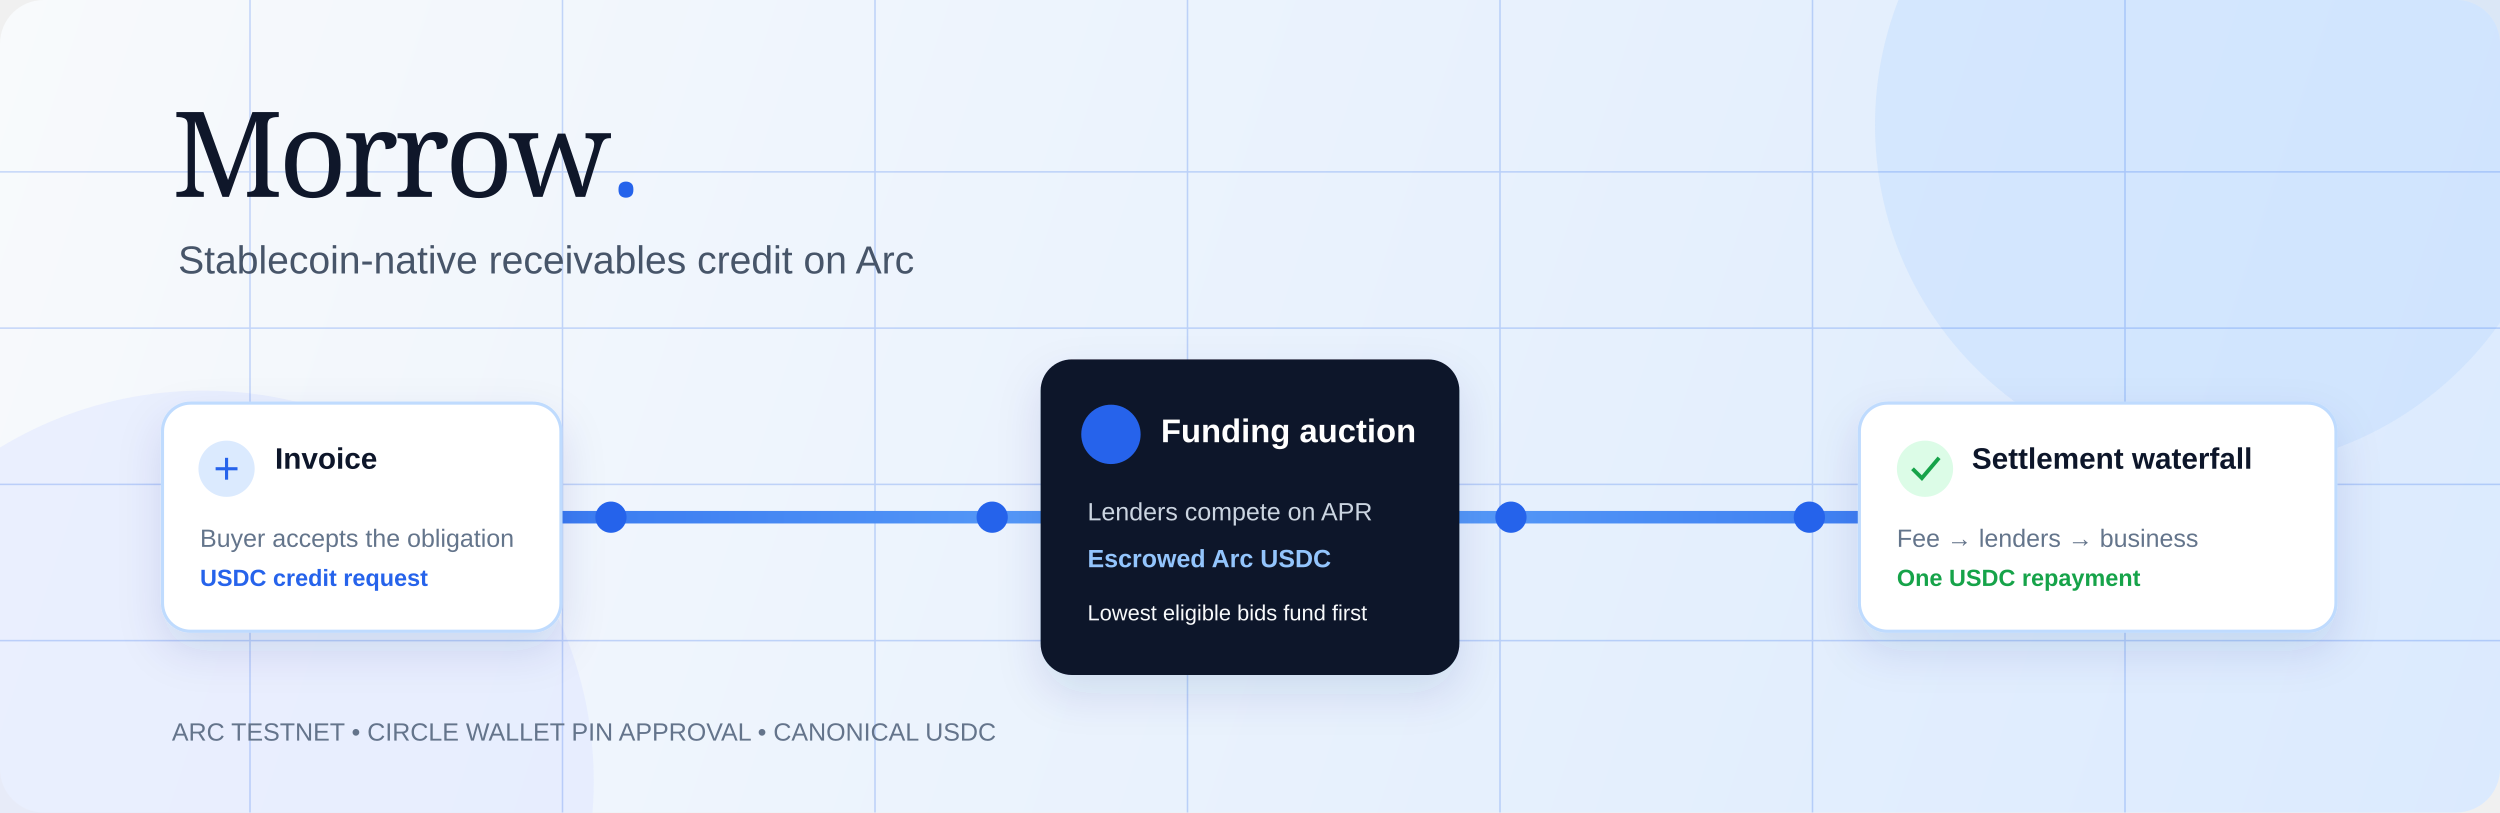
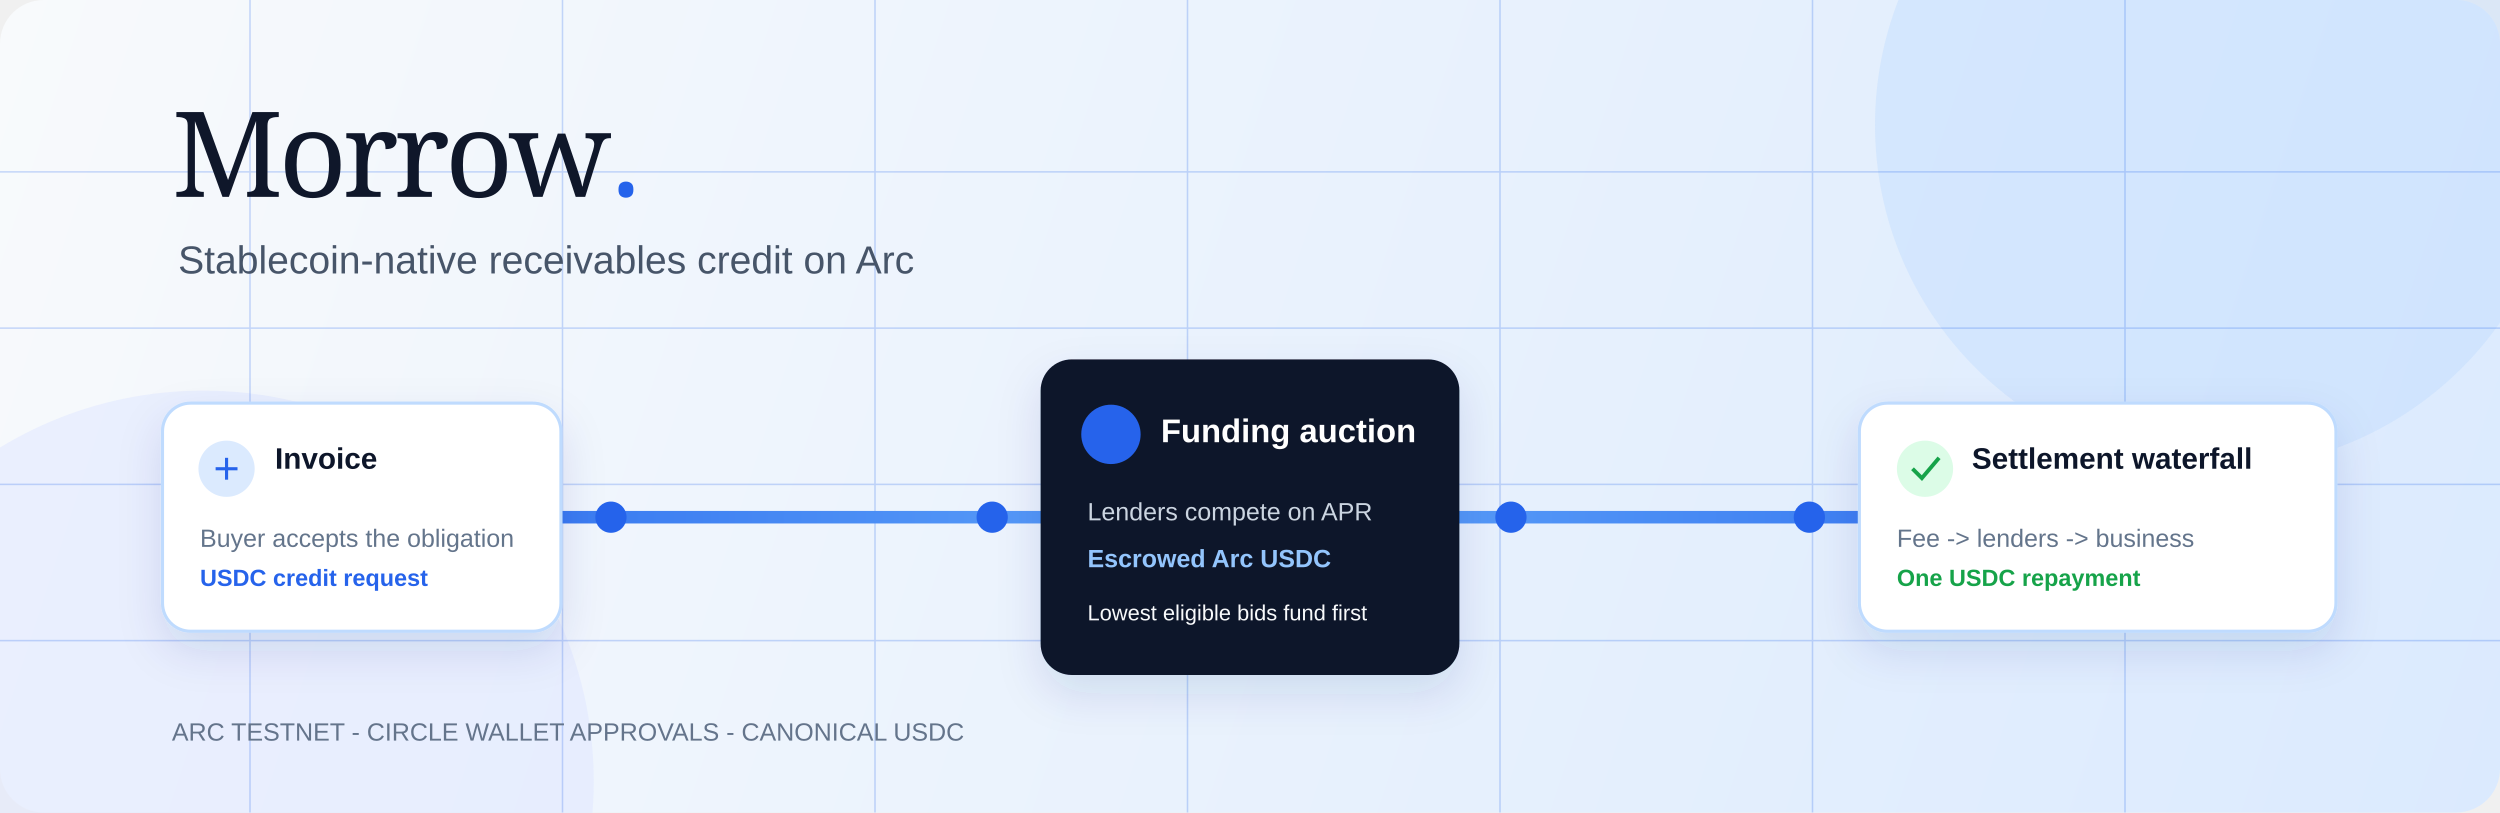
<svg xmlns="http://www.w3.org/2000/svg" width="1600" height="520" viewBox="0 0 1600 520" fill="none" role="img" aria-labelledby="title desc">
  <defs>
    <linearGradient id="bg" x1="0" y1="0" x2="1600" y2="520" gradientUnits="userSpaceOnUse">
      <stop stop-color="#F8FAFC" />
      <stop offset="1" stop-color="#DBEAFE" />
    </linearGradient>
    <linearGradient id="rail" x1="110" y1="0" x2="1490" y2="0" gradientUnits="userSpaceOnUse">
      <stop stop-color="#2563EB" />
      <stop offset=".5" stop-color="#60A5FA" />
      <stop offset="1" stop-color="#2563EB" />
    </linearGradient>
    <filter id="shadow" x="-20%" y="-20%" width="140%" height="160%">
      <feDropShadow dx="0" dy="12" stdDeviation="14" flood-color="#1E3A8A" flood-opacity=".12" />
    </filter>
  </defs>
  <rect width="1600" height="520" rx="28" fill="url(#bg)" />
  <circle cx="1420" cy="80" r="220" fill="#BFDBFE" opacity=".42" />
  <circle cx="130" cy="500" r="250" fill="#E0E7FF" opacity=".55" />
  <g opacity=".24" stroke="#2563EB">
    <path d="M0 110H1600M0 210H1600M0 310H1600M0 410H1600" />
    <path d="M160 0V520M360 0V520M560 0V520M760 0V520M960 0V520M1160 0V520M1360 0V520" />
  </g>
  <text x="110" y="126" fill="#0F172A" font-family="Georgia, serif" font-size="76" letter-spacing="-3">Morrow<tspan fill="#2563EB">.</tspan>
  </text>
  <text x="114" y="175" fill="#475569" font-family="Arial, sans-serif" font-size="25">Stablecoin-native receivables credit on Arc</text>
  <path d="M168 331H1430" stroke="url(#rail)" stroke-width="8" stroke-linecap="round" />
  <g filter="url(#shadow)">
    <rect x="104" y="258" width="255" height="146" rx="18" fill="white" stroke="#BFDBFE" stroke-width="2" />
    <circle cx="145" cy="300" r="18" fill="#DBEAFE" />
    <path d="M138 300h14M145 293v14" stroke="#2563EB" stroke-width="2" />
    <text x="176" y="300" fill="#0F172A" font-family="Arial, sans-serif" font-size="19" font-weight="700">Invoice</text>
    <text x="128" y="350" fill="#64748B" font-family="Arial, sans-serif" font-size="16">Buyer accepts the obligation</text>
    <text x="128" y="375" fill="#2563EB" font-family="Arial, sans-serif" font-size="15" font-weight="700">USDC credit request</text>
    <rect x="666" y="230" width="268" height="202" rx="20" fill="#0F172A" />
    <circle cx="711" cy="278" r="19" fill="#2563EB" />
    <text x="743" y="283" fill="white" font-family="Arial, sans-serif" font-size="21" font-weight="700">Funding auction</text>
    <text x="696" y="333" fill="#CBD5E1" font-family="Arial, sans-serif" font-size="16">Lenders compete on APR</text>
    <text x="696" y="363" fill="#93C5FD" font-family="Arial, sans-serif" font-size="16" font-weight="700">Escrowed Arc USDC</text>
    <text x="696" y="397" fill="#F8FAFC" font-family="Arial, sans-serif" font-size="14">Lowest eligible bids fund first</text>
    <rect x="1190" y="258" width="305" height="146" rx="18" fill="white" stroke="#BFDBFE" stroke-width="2" />
    <circle cx="1232" cy="300" r="18" fill="#DCFCE7" />
    <path d="M1224 300l6 6 11-13" stroke="#16A34A" stroke-width="2.5" />
    <text x="1262" y="300" fill="#0F172A" font-family="Arial, sans-serif" font-size="19" font-weight="700">Settlement waterfall</text>
-     <text x="1214" y="350" fill="#64748B" font-family="Arial, sans-serif" font-size="16">Fee → lenders → business</text>
+     <text x="1214" y="350" fill="#64748B" font-family="Arial, sans-serif" font-size="16">Fee -&gt; lenders -&gt; business</text>
    <text x="1214" y="375" fill="#16A34A" font-family="Arial, sans-serif" font-size="15" font-weight="700">One USDC repayment</text>
  </g>
  <g fill="#2563EB">
    <circle cx="391" cy="331" r="10" />
    <circle cx="635" cy="331" r="10" />
    <circle cx="967" cy="331" r="10" />
    <circle cx="1158" cy="331" r="10" />
  </g>
-   <text x="110" y="474" fill="#64748B" font-family="Arial, sans-serif" font-size="16">ARC TESTNET  •  CIRCLE WALLET PIN APPROVAL  •  CANONICAL USDC</text>
+   <text x="110" y="474" fill="#64748B" font-family="Arial, sans-serif" font-size="16">ARC TESTNET  -  CIRCLE WALLET APPROVALS  -  CANONICAL USDC</text>
</svg>
